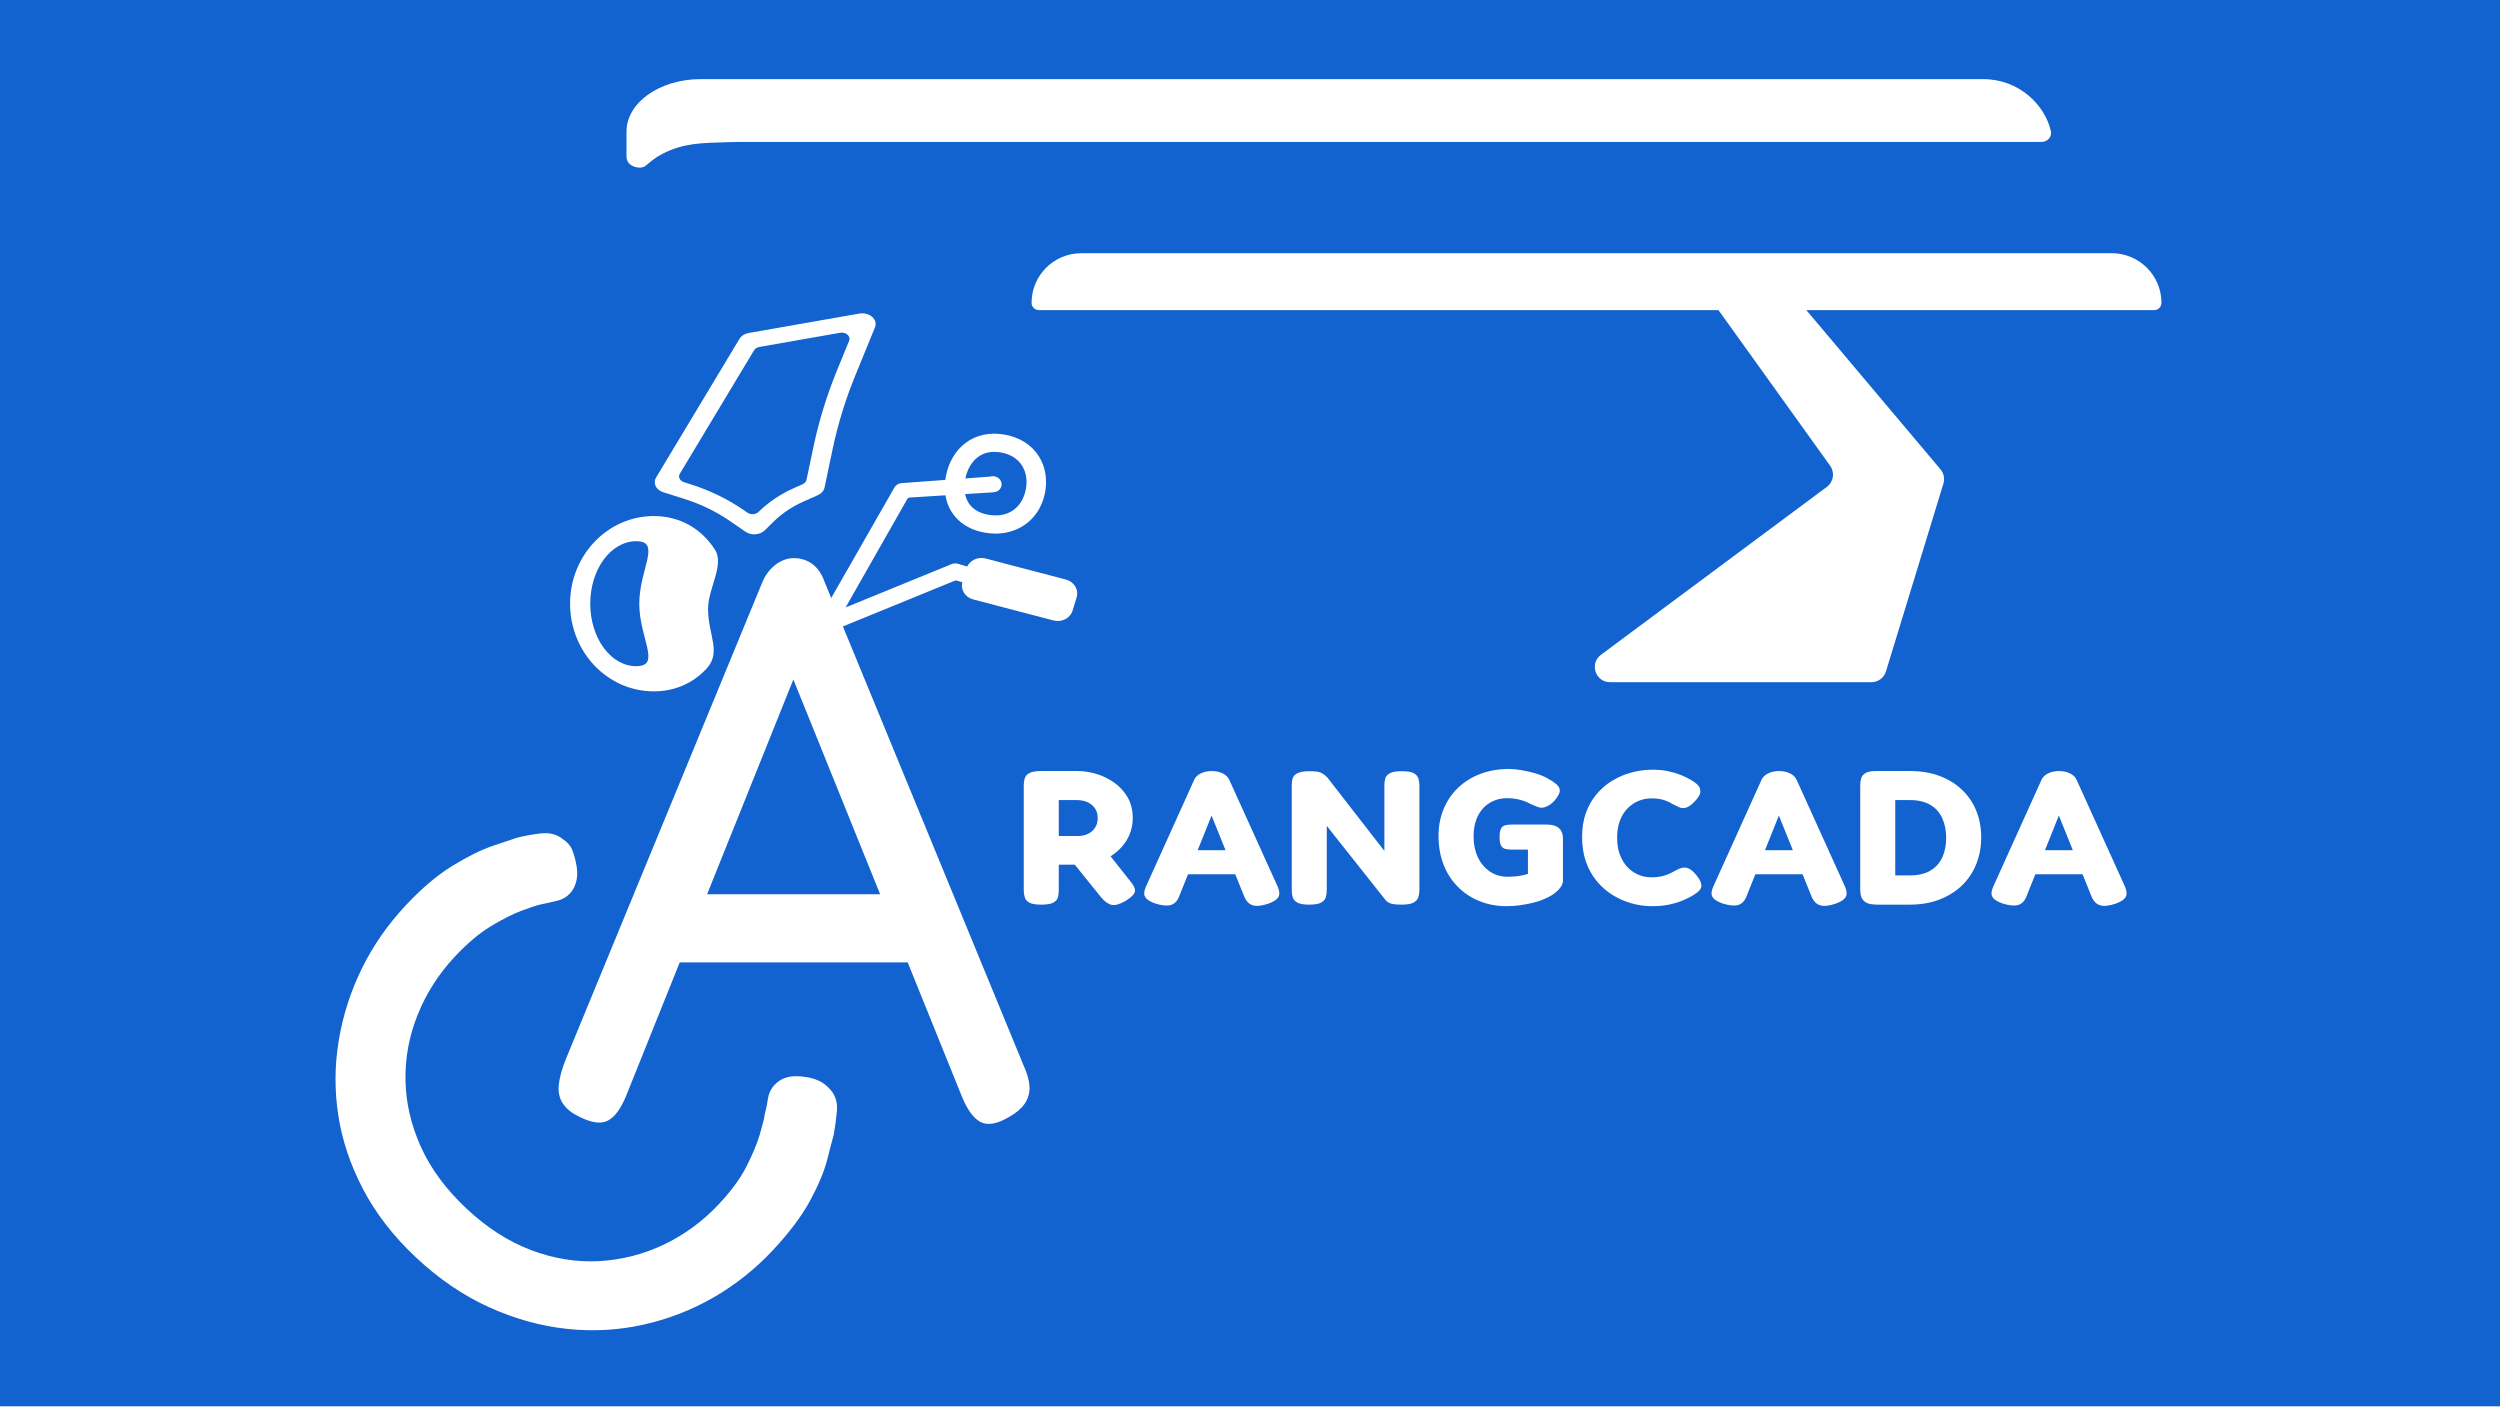
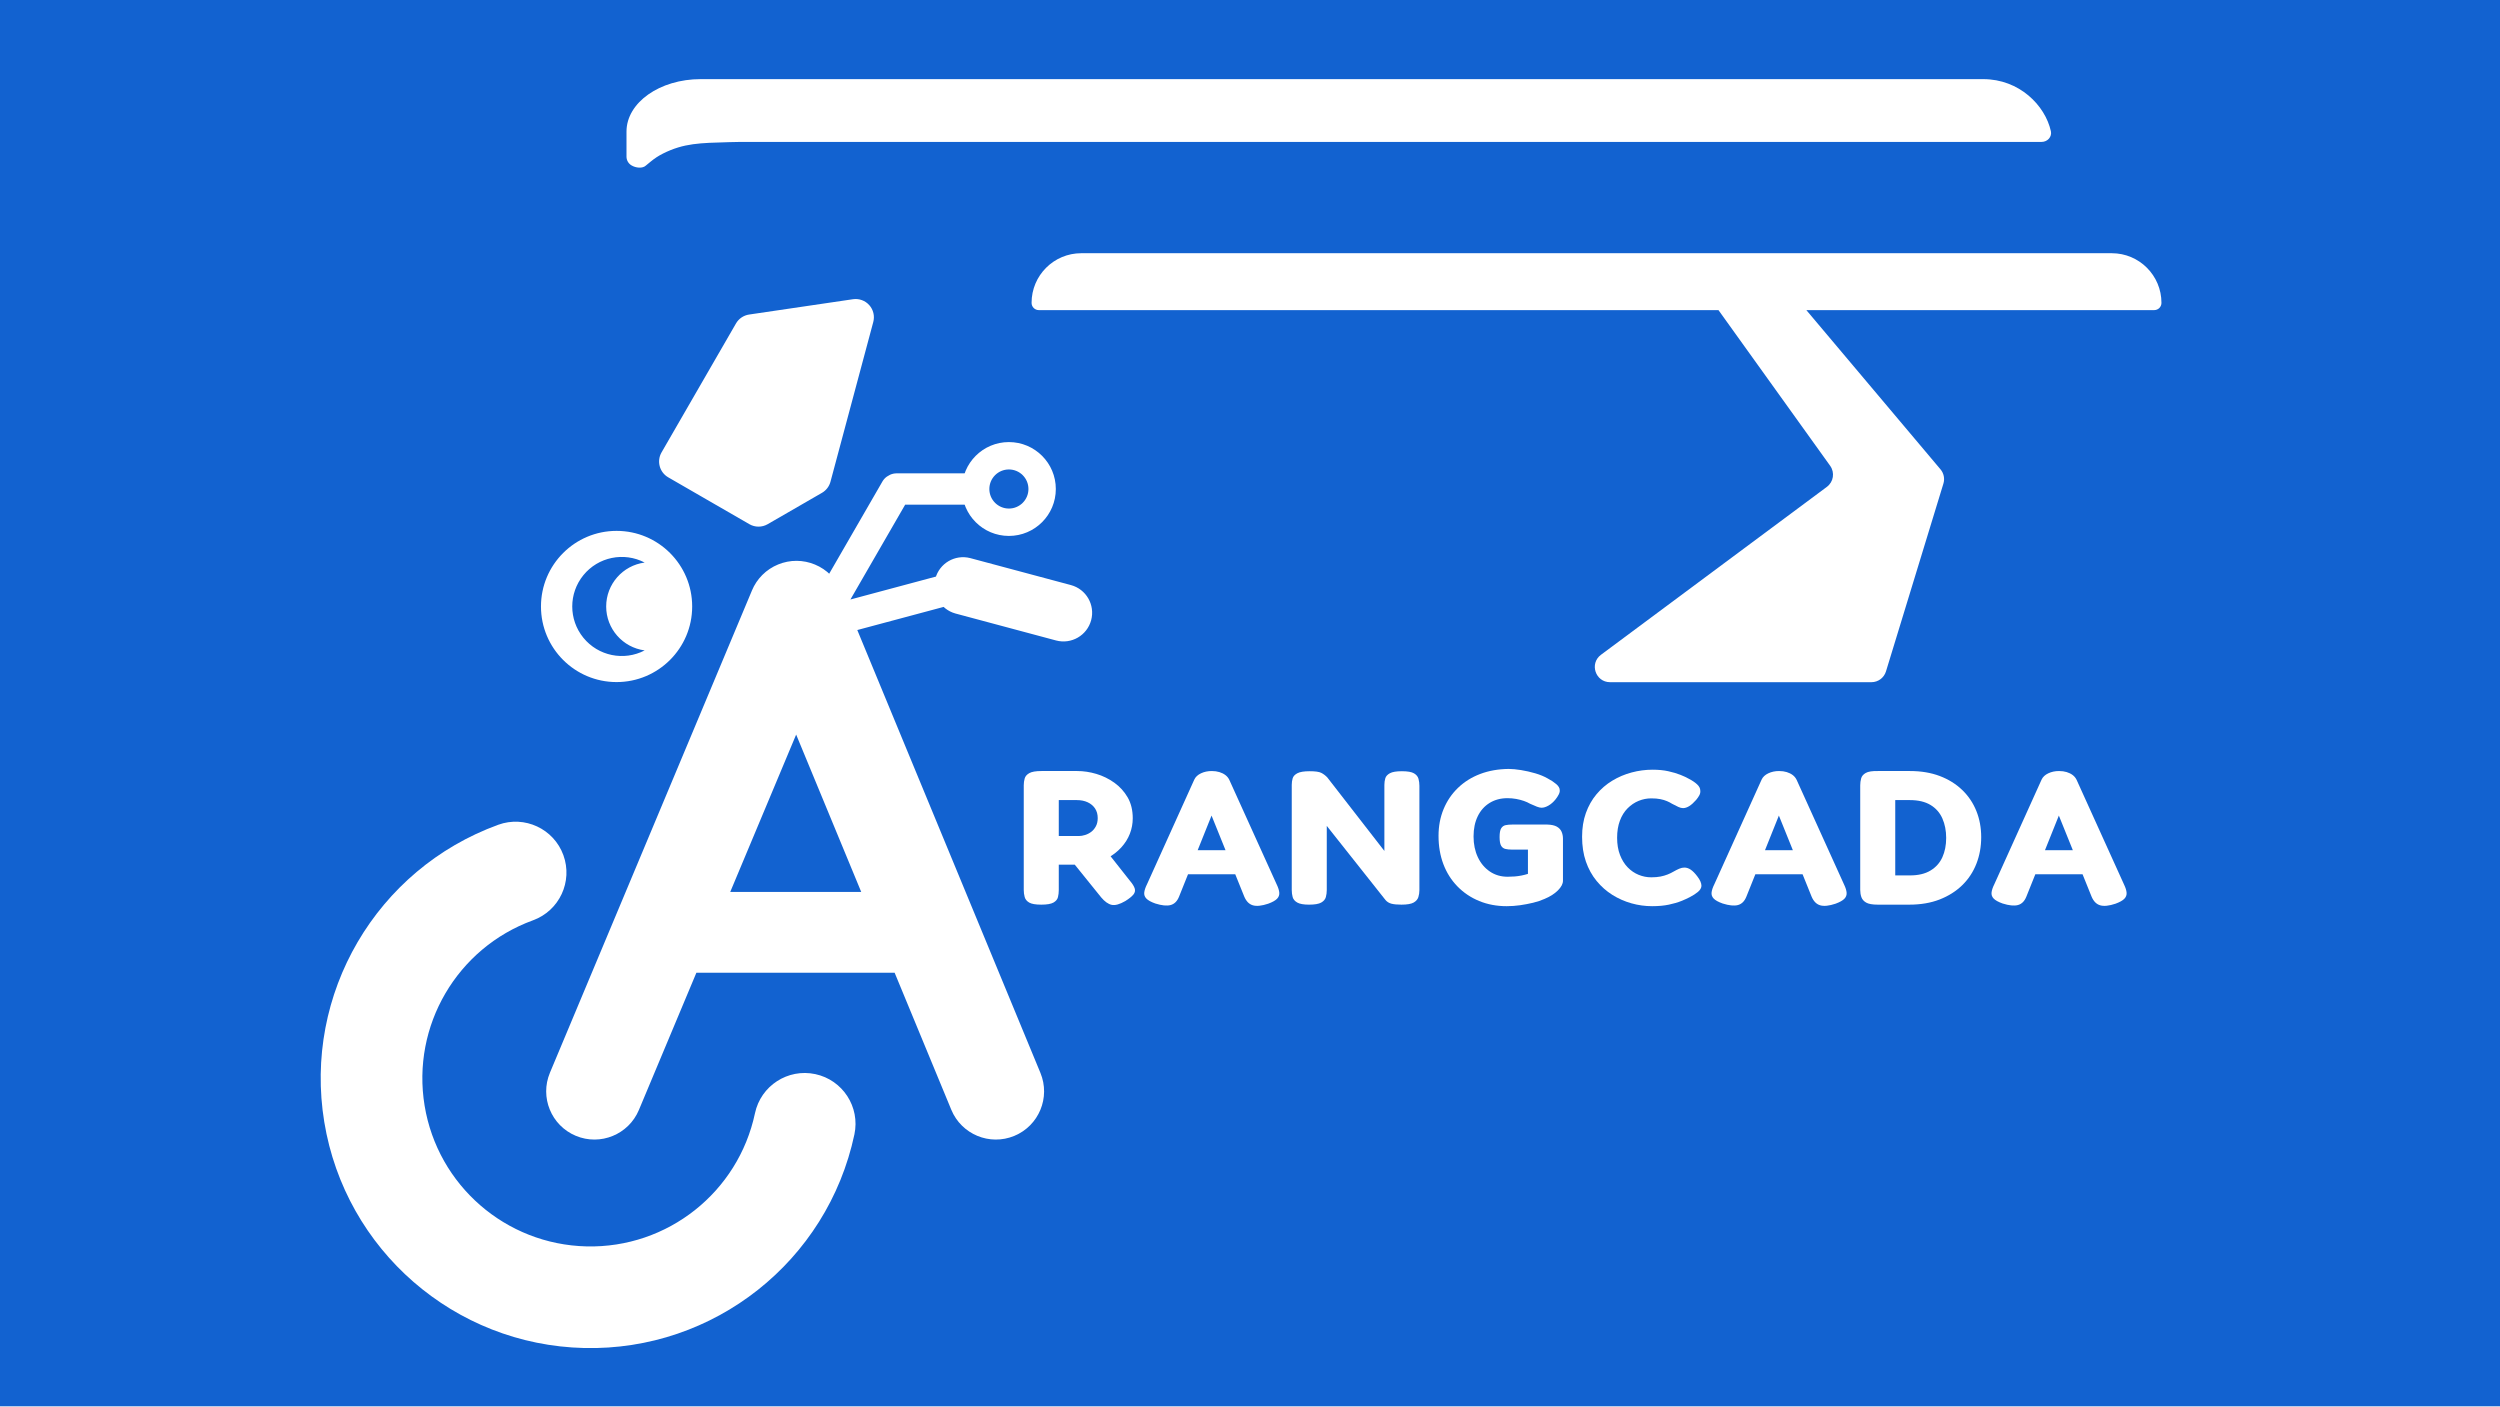
<svg xmlns="http://www.w3.org/2000/svg" id="ArangCada_Banner_Blue" viewBox="0 0 1920 1080" width="1920" height="1080">
  <rect width="1920" height="1080" fill="#1262D0" />
  <g transform="translate(260, 60.77) scale(0.8738694) translate(-63.93, 0)">
    <defs>
      <style>
      .structure { fill: #FFFFFF; }
      .letter-a { fill: #FFFFFF; stroke: #FFFFFF; stroke-width: 6; stroke-linejoin: round; stroke-linecap: round; paint-order: stroke fill; }
      .letter-c { fill: #FFFFFF; stroke: #FFFFFF; stroke-width: 6; stroke-linejoin: round; stroke-linecap: round; paint-order: stroke fill; }
      .detail { fill: #FFFFFF; }
    </style>
    </defs>
    <g id="tricycle-body-structure">
      <path class="structure" d="M317,68.15v-22.04c0-12.73,7.3-24.26,19.1-32.61C347.9,5.16,364.2,0,382.21,0h1127.13C1540.99,0,1563.78,22.95,1568.83,45.81c1.07,4.84-2.93,9.37-8.17,9.37H423.96c-5.92,0-11.5.05-16.83.21-25.44.74-39.66.8-58.09,10.04-3.86,1.93-7.46,4.31-10.75,7.02l-4.31,3.55c-2.76,2.6-8.67,2.24-12.75-.29-2.68-1.66-4.23-4.54-4.23-7.56Z" />
      <path class="structure" d="M1666,196.64c0,1.76-.71,3.34-1.86,4.5-1.16,1.15-2.74,1.86-4.5,1.86h-305.73l117.9,139.94c2.92,3.47,3.89,8.18,2.56,12.52l-50.48,165.08c-1.72,5.62-6.9,9.46-12.78,9.46h-229.72c-12.87,0-18.31-16.41-7.97-24.09l198.53-147.57c5.86-4.35,7.14-12.59,2.89-18.52l-98.16-136.82h-597.32c-3.51,0-6.36-2.85-6.36-6.36,0-12.05,4.88-22.96,12.78-30.86s18.81-12.78,30.86-12.78h905.72c24.1,0,43.64,19.54,43.64,43.64Z" />
    </g>
    <g id="lettermark-icon">
-       <defs>
-         <style>
-         .letter-a { fill: #FFFFFF; stroke: #FFFFFF; stroke-width: 6; stroke-linejoin: round; stroke-linecap: round; paint-order: stroke fill; }
-         .letter-c { fill: #FFFFFF; stroke: #FFFFFF; stroke-width: 6; stroke-linejoin: round; stroke-linecap: round; paint-order: stroke fill; }
-         .detail { fill: #FFFFFF; }
-       </style>
-       </defs>
-       <path class="letter-c" transform="translate(22 0) translate(330 950) scale(0.885 0.885) translate(-330 -950)" d="M496.41,901.24c-.73,7.95-1.79,15.75-3.19,23.38-1.19,4.01-3.24,11.83-6.16,23.48-2.91,11.66-8.49,25.13-16.74,40.42-8.25,15.29-20.5,31.63-36.76,49.01-17.22,18.4-36.6,33.81-58.15,46.25-21.54,12.44-44.61,21.38-69.19,26.81-24.58,5.44-49.63,6.77-75.15,3.97-25.51-2.78-50.84-9.86-75.98-21.25-25.14-11.38-48.95-27.6-71.44-48.64-22.14-20.72-39.47-43.01-51.99-66.87-12.51-23.84-20.66-48.1-24.45-72.74-3.79-24.64-3.61-49.23.53-73.81,4.14-24.56,11.7-48.01,22.68-70.33,10.98-22.32,25.24-42.85,42.78-61.59,15.94-17.03,31.37-30.09,46.25-39.17,14.89-9.07,27.96-15.54,39.22-19.38,11.26-3.84,19.18-6.49,23.76-7.97,7.53-1.9,15.24-3.31,23.13-4.23,7.89-.91,14.39.68,19.47,4.8,4.39,2.83,7.3,6.03,8.74,9.62,1.43,3.59,2.56,7.35,3.35,11.28,1.53,6.56,1.81,12.24.81,17.06-.99,4.82-2.93,8.76-5.8,11.83-3.19,3.41-7.17,5.61-11.92,6.58-4.76.99-10.4,2.25-16.96,3.78-3.27.77-9.32,2.78-18.12,6.05s-19.11,8.48-30.93,15.63c-11.81,7.16-23.94,17.38-36.38,30.67-16.26,17.38-28.74,36.86-37.44,58.44-8.69,21.58-12.83,43.77-12.41,66.53.42,22.78,5.62,45.21,15.6,67.33,9.97,22.13,25.36,42.91,46.14,62.36,20.44,19.13,42.11,33.03,65.02,41.68,22.9,8.66,45.81,12.36,68.71,11.1,22.9-1.25,44.76-6.85,65.56-16.78,20.8-9.93,39.33-23.59,55.6-40.97,12.12-12.95,21.28-25.46,27.48-37.56,6.2-12.08,10.72-22.88,13.54-32.39,2.82-9.5,4.5-16.24,5.03-20.23,1.46-5.66,2.53-10.89,3.2-15.71.66-4.8,2.59-8.92,5.78-12.32,3.18-3.4,7.08-5.68,11.66-6.82,4.58-1.13,10.19-1.16,16.84-.06,3.98.53,7.9,1.64,11.75,3.33,3.85,1.69,7.32,4.31,10.41,7.83,4.79,5.13,6.83,11.66,6.1,19.61Z" />
-       <path class="letter-a" transform="translate(464.0 0) scale(0.86 1) translate(-464.0 0)" d="M695.98,867.78L510.28,479.72L500.61,459.51L492.98,443.56C491.11,438.9,488.78,435.16,485.98,432.36C483.18,429.56,479.91,427.46,476.18,426.06C472.44,424.66,468.48,423.96,464.28,423.96C458.21,423.96,452.49,425.71,447.13,429.21C441.76,432.71,437.68,437.26,434.88,442.86L233.98,862.16C230.24,870.1,227.91,877.1,226.98,883.16C226.04,889.23,227.21,894.36,230.48,898.56C233.74,902.76,238.88,906.26,245.88,909.06C257.54,914.19,266.53,915.36,272.83,912.56C279.13,909.76,284.84,903,289.98,892.26L345.56,773.26L582.33,773.26L638.58,892.96C643.71,903.7,649.43,910.57,655.73,913.61C662.03,916.64,670.78,915.36,681.98,909.76C688.98,906.49,694.11,902.88,697.38,898.91C700.64,894.95,702.16,890.51,701.93,885.61C701.69,880.71,699.71,874.76,695.98,867.76L695.98,867.78ZM370.73,719.38L463.58,520.58L557,719.38L370.73,719.38L370.73,719.38Z" />
-       <g transform="translate(0 480) scale(1 0.8) translate(0 -480)">
-         <path class="letter-a" transform="translate(464.0 0) scale(0.86 1) translate(-464.0 0)" d="M510.28,479.72L627.28,428.31C628.61,427.72,630.12,427.64,631.51,428.08L639.88,430.73L639.29,432.81C637.36,439.66,641.35,446.77,648.19,448.7L730.24,471.81C737.09,473.74,744.2,469.75,746.13,462.91L750.19,448.51C752.12,441.66,748.13,434.55,741.29,432.62L659.24,409.51C652.39,407.58,645.28,411.57,643.35,418.41L643.14,419.17L630.82,415.27C629.43,414.83,627.93,414.91,626.59,415.5L510.31,466.59L577.37,339.83C578.33,338.01,580.17,336.81,582.23,336.67L621.65,334.01C623.73,355.33,637.65,371.08,659.68,375.26C663.26,375.94,666.76,376.27,670.16,376.27C693.95,376.27,712.84,360.14,717.74,334.29C720.37,320.41,718.29,306.76,711.88,295.87C704.88,283.97,693.5,276.23,678.98,273.48C664.47,270.73,651.34,273.8,640.98,282.37C631.76,290,625.22,301.89,622.58,315.84C622.11,318.3,621.8,320.7,621.6,323.07L574.34,326.82C572.31,326.98,570.51,328.16,569.55,329.96L500.61,459.51ZM636.33,318.46C638.37,307.71,643.19,298.73,649.9,293.17C655.26,288.73,661.61,286.5,668.86,286.5C671.27,286.5,673.77,286.75,676.37,287.24C686.81,289.22,694.92,294.66,699.82,302.98C704.51,310.95,705.99,321.14,703.99,331.69C699.79,353.82,683.42,365.52,662.29,361.51C644.54,358.14,637.08,346.2,635.66,333.07L667.96,330.89C670.28,330.73,672.4,329.27,673.13,327.06C673.55,325.78,673.54,324.35,673.01,323C671.87,320.11,668.74,318.6,665.81,319.42C665.42,319.53,665.02,319.63,664.62,319.66L635.8,321.95C635.95,320.78,636.13,319.61,636.35,318.46L636.33,318.46Z" />
-         <path class="detail" transform="translate(4.08821 0)" d="M425.21,380.08c.36,0,.72-.02,1.09-.05,3.2-.29,6.08-1.82,8.11-4.32l7.77-9.56c7.38-9.08,16.31-16.57,26.54-22.25l12.32-6.84c3.16-1.76,5.32-4.81,5.92-8.37l7.09-42.15c4.62-27.48,11.37-54.83,20.04-81.3l17.18-52.46c1.34-4.08.42-8.42-2.47-11.61-2.88-3.19-7.11-4.54-11.3-3.62l-97.17,21.33c-3.57.78-6.53,3.12-8.12,6.42l-73.32,152.4c-1.42,2.95-1.55,6.38-.36,9.43,1.19,3.04,3.62,5.48,6.66,6.69l18.8,7.45c14.3,5.67,27.48,13.62,39.17,23.64l14.38,12.33c2.17,1.86,4.85,2.85,7.67,2.85ZM368.8,324.89l-5.37-2.13c-1.78-.71-3.14-2.08-3.84-3.86s-.62-3.71.21-5.44l65.2-135.53c.92-1.9,2.62-3.25,4.68-3.71l70.95-15.57c2.42-.53,4.86.25,6.52,2.09,1.66,1.84,2.19,4.34,1.42,6.7l-10.65,32.5c-8.93,27.28-15.88,55.46-20.65,83.77l-6.14,36.45c-.34,2.06-1.59,3.82-3.41,4.83l-7.27,4.04c-12.13,6.74-22.73,15.62-31.48,26.39-1.17,1.44-2.83,2.33-4.68,2.49-1.85.17-3.64-.41-5.05-1.61l-3.85-3.3c-13.9-11.92-29.58-21.38-46.6-28.12Z" />
-       </g>
-       <path class="detail" transform="translate(21.42084 0)" d="M373.42,413.72c-11.53-18.09-30.22-29.72-53.83-29.72-40.65,0-73.6,34.49-73.6,77.03s32.95,77.03,73.6,77.03c19.2,0,35.15-7.69,46.64-20.3,12.83-14.08,1.03-29.71,1.03-52.15,0-17.83,14.48-38.83,6.16-51.89ZM304.17,515.94c-22.33,0-40.44-24.58-40.44-54.91s18.1-54.91,40.44-54.91,2.64,24.58,2.64,54.91,19.7,54.91-2.64,54.91Z" />
+       <path fill="#FFFFFF" d="M517.3 927.42A237.11 237.11 0 1 1 204.27 655.31A44.67 44.67 0 0 1 234.83 739.27A147.77 147.77 0 1 0 429.91 908.84A44.67 44.67 0 1 1 517.3 927.42Z" />
+       <path fill="#FFFFFF" d="M505.45 482.13L327.9 905.95A42.38 42.38 0 0 1 249.72 873.2L427.27 449.37A42.38 42.38 0 0 1 505.45 482.13ZM505.52 449.55L680.78 873.38A42.38 42.38 0 0 1 602.45 905.77L427.19 481.95A42.38 42.38 0 0 1 505.52 449.55ZM347.35 714.32L583.83 714.32A35.51 35.51 0 0 1 583.83 785.34L347.35 785.34A35.51 35.51 0 0 1 347.35 714.32ZM413.22 214.73A16.04 16.04 0 0 1 424.77 206.89L516.05 193.43A16.04 16.04 0 0 1 533.88 213.45L496.26 353.85A16.04 16.04 0 0 1 488.78 363.59L441.05 391.15A16.04 16.04 0 0 1 425.01 391.15L353.67 349.96A16.04 16.04 0 0 1 347.8 328.05ZM478.51 463.46L542.08 353.35A13.75 13.75 0 0 1 565.89 367.09L502.32 477.21A13.75 13.75 0 0 1 478.51 463.46ZM553.99 346.47L614.12 346.47A13.75 13.75 0 0 1 614.12 373.96L553.99 373.96A13.75 13.75 0 0 1 553.99 346.47ZM489.15 463.93L599.79 434.28A13.75 13.75 0 0 1 606.91 460.84L496.26 490.48A13.75 13.75 0 0 1 489.15 463.93ZM619.03 420.93L707.55 444.64A25.2 25.2 0 1 1 694.5 493.33L605.99 469.61A25.2 25.2 0 0 1 619.03 420.93Z" />
+       <path fill="#FFFFFF" fill-rule="evenodd" d="M374.72 463.46A66.44 66.44 0 0 1 241.84 463.46A66.44 66.44 0 0 1 374.72 463.46ZM694.31 360.22A41.24 41.24 0 0 1 611.83 360.22A41.24 41.24 0 0 1 694.31 360.22ZM332.96 424.85A43.53 43.53 0 1 0 332.96 502.07A38.95 38.95 0 0 1 332.96 424.85ZM670.25 360.22A17.18 17.18 0 0 1 635.89 360.22A17.18 17.18 0 0 1 670.25 360.22Z" />
    </g>
    <g id="wordmark-fredoka-outlined" aria-label="RANGCADA" transform="translate(656 724) scale(0.202516 -0.168)">
      <path id="wordmark-1-R" fill="#FFFFFF" transform="translate(0 0)" d="M126 -9Q89 -9 73.5 2.0Q58 13 54.0 31.0Q50 49 50 68V615Q50 634 54.0 651.0Q58 668 74.0 679.0Q90 690 127 690H282Q323 690 365.0 675.0Q407 660 443.0 629.0Q479 598 501.0 552.0Q523 506 523 443Q523 401 510.5 362.0Q498 323 473.0 290.0Q448 257 412.0 233.5Q376 210 328 200H202V67Q202 48 198.5 30.5Q195 13 179.0 2.0Q163 -9 126 -9ZM491 10Q454 -16 431.5 -10.0Q409 -4 386 29L222 274L387 305L510 117Q527 93 531.5 76.0Q536 59 526.0 44.0Q516 29 491 10ZM202 350H289Q302 350 316.5 355.5Q331 361 343.0 372.0Q355 383 363.0 401.0Q371 419 371 444Q371 473 359.5 494.0Q348 515 327.5 526.5Q307 538 280 538H202Z" />
      <path id="wordmark-2-A" fill="#FFFFFF" transform="translate(560 0)" d="M588 96Q598 71 599.0 53.0Q600 35 589.0 21.5Q578 8 551 -4Q509 -21 484.5 -12.5Q460 -4 447 33L305 457L164 33Q152 -3 127.5 -11.0Q103 -19 61 -3Q33 9 22.0 23.0Q11 37 13.0 55.5Q15 74 25 98L230 645Q238 666 259.0 678.0Q280 690 306 690Q324 690 339.0 684.5Q354 679 365.0 669.0Q376 659 382 644ZM146 150 208 276H403L465 150Z" />
      <path id="wordmark-3-N" fill="#FFFFFF" transform="translate(1172 0)" d="M116 -9Q81 -9 65.0 2.0Q49 13 45.0 30.5Q41 48 41 68V617Q41 636 45.0 652.0Q49 668 65.5 678.5Q82 689 119 689Q155 689 169.0 680.5Q183 672 195 657L443 272V617Q443 636 447.0 652.0Q451 668 467.0 678.5Q483 689 519 689Q556 689 571.5 678.0Q587 667 591.0 649.5Q595 632 595 613V67Q595 48 590.5 30.5Q586 13 570.0 2.0Q554 -9 517 -9Q489 -9 473.5 -4.0Q458 1 448 15L193 403V67Q193 48 189.0 30.5Q185 13 169.0 2.0Q153 -9 116 -9Z" />
      <path id="wordmark-4-G" fill="#FFFFFF" transform="translate(1811 0)" d="M335 -17Q270 -17 215.5 10.0Q161 37 121.0 86.5Q81 136 60.0 203.0Q39 270 39 351Q39 427 61.0 491.0Q83 555 123.5 602.0Q164 649 219.5 674.5Q275 700 343 701Q366 701 397.0 695.0Q428 689 459.0 678.0Q490 667 513 651Q535 637 550.0 621.5Q565 606 565 590Q566 580 560.5 567.0Q555 554 547 542Q533 521 516.5 509.5Q500 498 486 498Q478 498 466.0 503.5Q454 509 436 519Q425 527 409.5 533.5Q394 540 376.0 544.0Q358 548 338 548Q294 548 260.5 523.0Q227 498 209.0 453.0Q191 408 191 348Q191 287 209.5 239.5Q228 192 261.5 164.5Q295 137 339 137Q355 137 370.0 138.5Q385 140 399.5 143.5Q414 147 427 152V279H357Q341 279 329.0 282.5Q317 286 310.5 299.5Q304 313 304 345Q304 377 311.0 390.5Q318 404 330.5 407.0Q343 410 359 410H511Q538 409 552.5 399.0Q567 389 573.0 372.5Q579 356 579 336V116Q579 92 557.0 65.5Q535 39 499 21Q477 9 449.5 1.0Q422 -7 393.0 -12.0Q364 -17 335 -17Z" />
      <path id="wordmark-5-C" fill="#FFFFFF" transform="translate(2441 0)" d="M336 -17Q290 -17 246.0 -2.0Q202 13 163.5 42.0Q125 71 95.0 115.0Q65 159 48.5 216.5Q32 274 32 346Q32 415 48.5 470.5Q65 526 94.5 568.5Q124 611 163.0 639.5Q202 668 247.0 682.5Q292 697 338 697Q376 697 406.0 689.0Q436 681 459.0 670.0Q482 659 496 649Q517 636 531.0 620.5Q545 605 545 587Q546 575 541.0 563.5Q536 552 527 539Q511 517 497.0 506.5Q483 496 470 496Q461 496 450.0 502.0Q439 508 422 519Q413 526 400.5 532.5Q388 539 371.5 543.0Q355 547 332 547Q304 547 277.5 534.0Q251 521 229.5 495.0Q208 469 196.0 430.0Q184 391 184 341Q184 290 196.5 251.0Q209 212 230.0 186.0Q251 160 277.5 147.0Q304 134 332 134Q355 134 372.0 138.0Q389 142 403.5 149.0Q418 156 429 164Q442 173 453.5 179.0Q465 185 476 185Q490 185 503.5 174.0Q517 163 532 139Q541 125 545.5 112.5Q550 100 550 89Q549 72 534.5 57.5Q520 43 499 30Q485 21 462.5 10.0Q440 -1 408.5 -9.0Q377 -17 336 -17Z" />
      <path id="wordmark-6-A" fill="#FFFFFF" transform="translate(3022 0)" d="M588 96Q598 71 599.0 53.0Q600 35 589.0 21.5Q578 8 551 -4Q509 -21 484.5 -12.5Q460 -4 447 33L305 457L164 33Q152 -3 127.5 -11.0Q103 -19 61 -3Q33 9 22.0 23.0Q11 37 13.0 55.5Q15 74 25 98L230 645Q238 666 259.0 678.0Q280 690 306 690Q324 690 339.0 684.5Q354 679 365.0 669.0Q376 659 382 644ZM146 150 208 276H403L465 150Z" />
      <path id="wordmark-7-D" fill="#FFFFFF" transform="translate(3634 0)" d="M122 -9Q87 -9 71.5 2.0Q56 13 51.0 30.5Q46 48 46 68V615Q46 634 50.0 651.5Q54 669 70.0 680.0Q86 691 123 690H262Q334 690 391.0 664.0Q448 638 488.5 591.0Q529 544 550.0 481.0Q571 418 571 344Q571 269 550.0 204.5Q529 140 488.5 92.5Q448 45 390.5 18.0Q333 -9 259 -9ZM198 144H262Q316 144 351.0 169.5Q386 195 402.5 239.0Q419 283 419 340Q419 397 402.5 442.0Q386 487 351.0 512.5Q316 538 261 538H198Z" />
      <path id="wordmark-8-A" fill="#FFFFFF" transform="translate(4237 0)" d="M588 96Q598 71 599.0 53.0Q600 35 589.0 21.5Q578 8 551 -4Q509 -21 484.5 -12.5Q460 -4 447 33L305 457L164 33Q152 -3 127.5 -11.0Q103 -19 61 -3Q33 9 22.0 23.0Q11 37 13.0 55.5Q15 74 25 98L230 645Q238 666 259.0 678.0Q280 690 306 690Q324 690 339.0 684.5Q354 679 365.0 669.0Q376 659 382 644ZM146 150 208 276H403L465 150Z" />
    </g>
  </g>
</svg>
